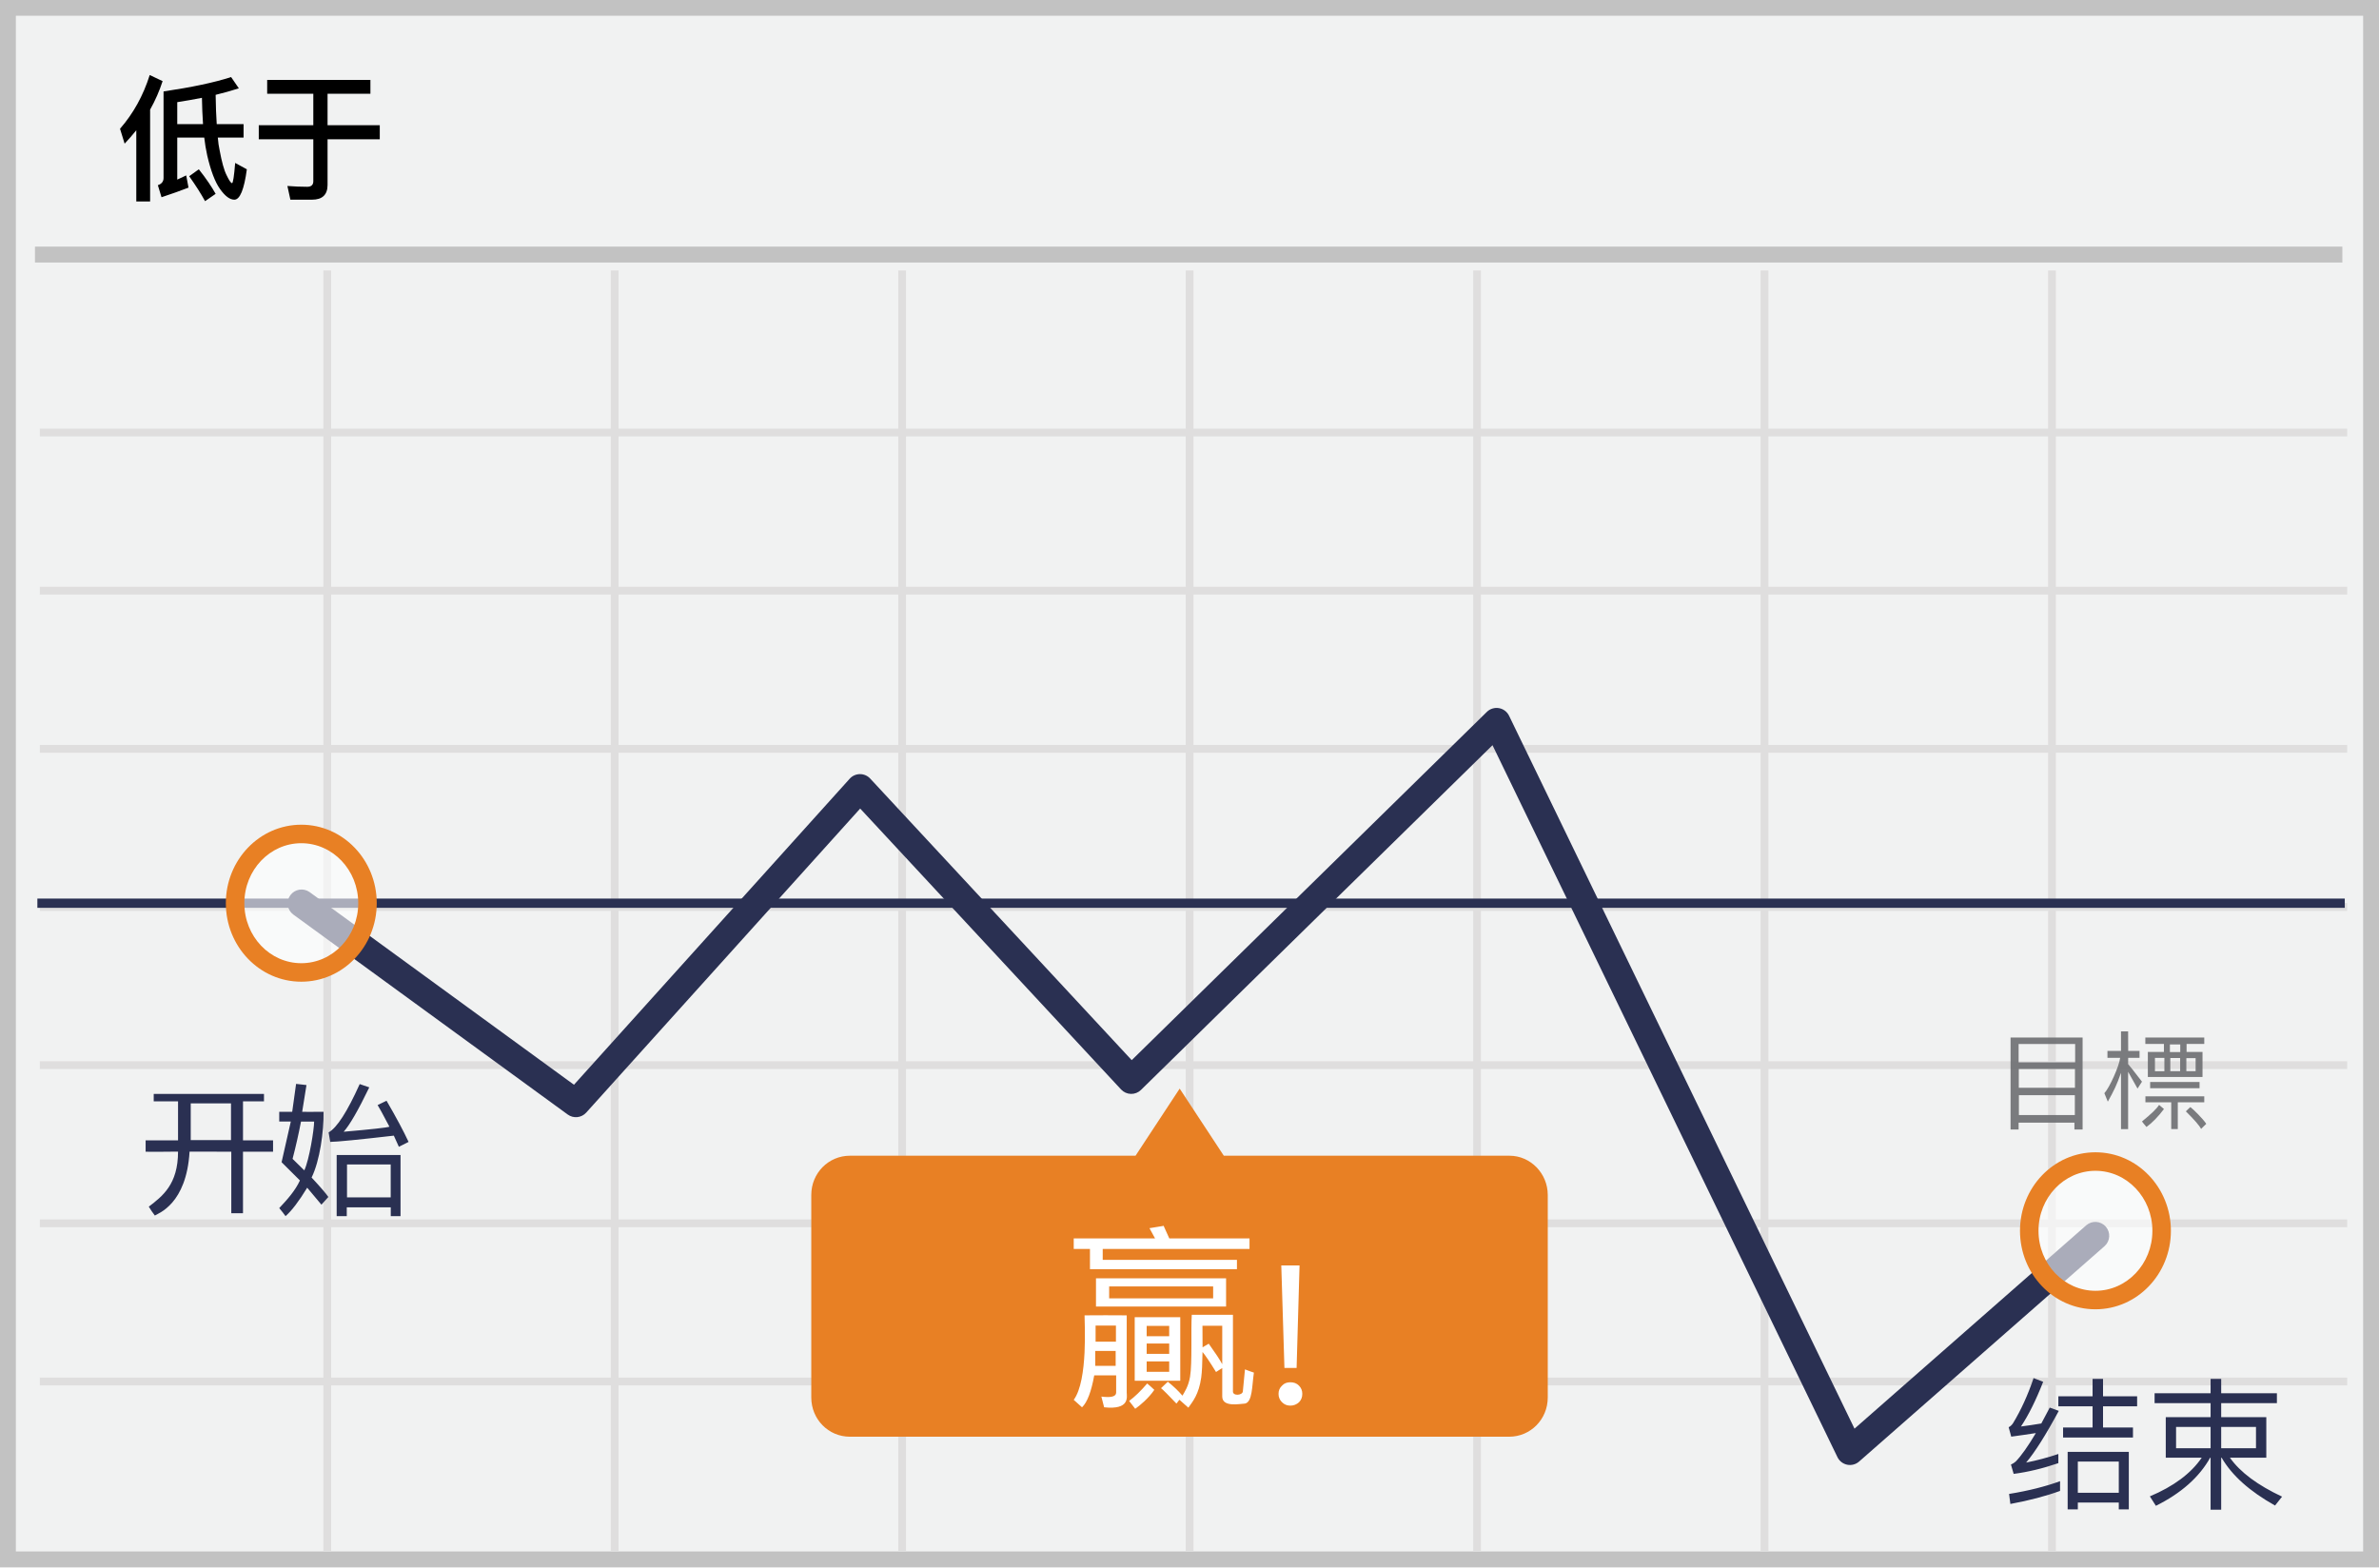
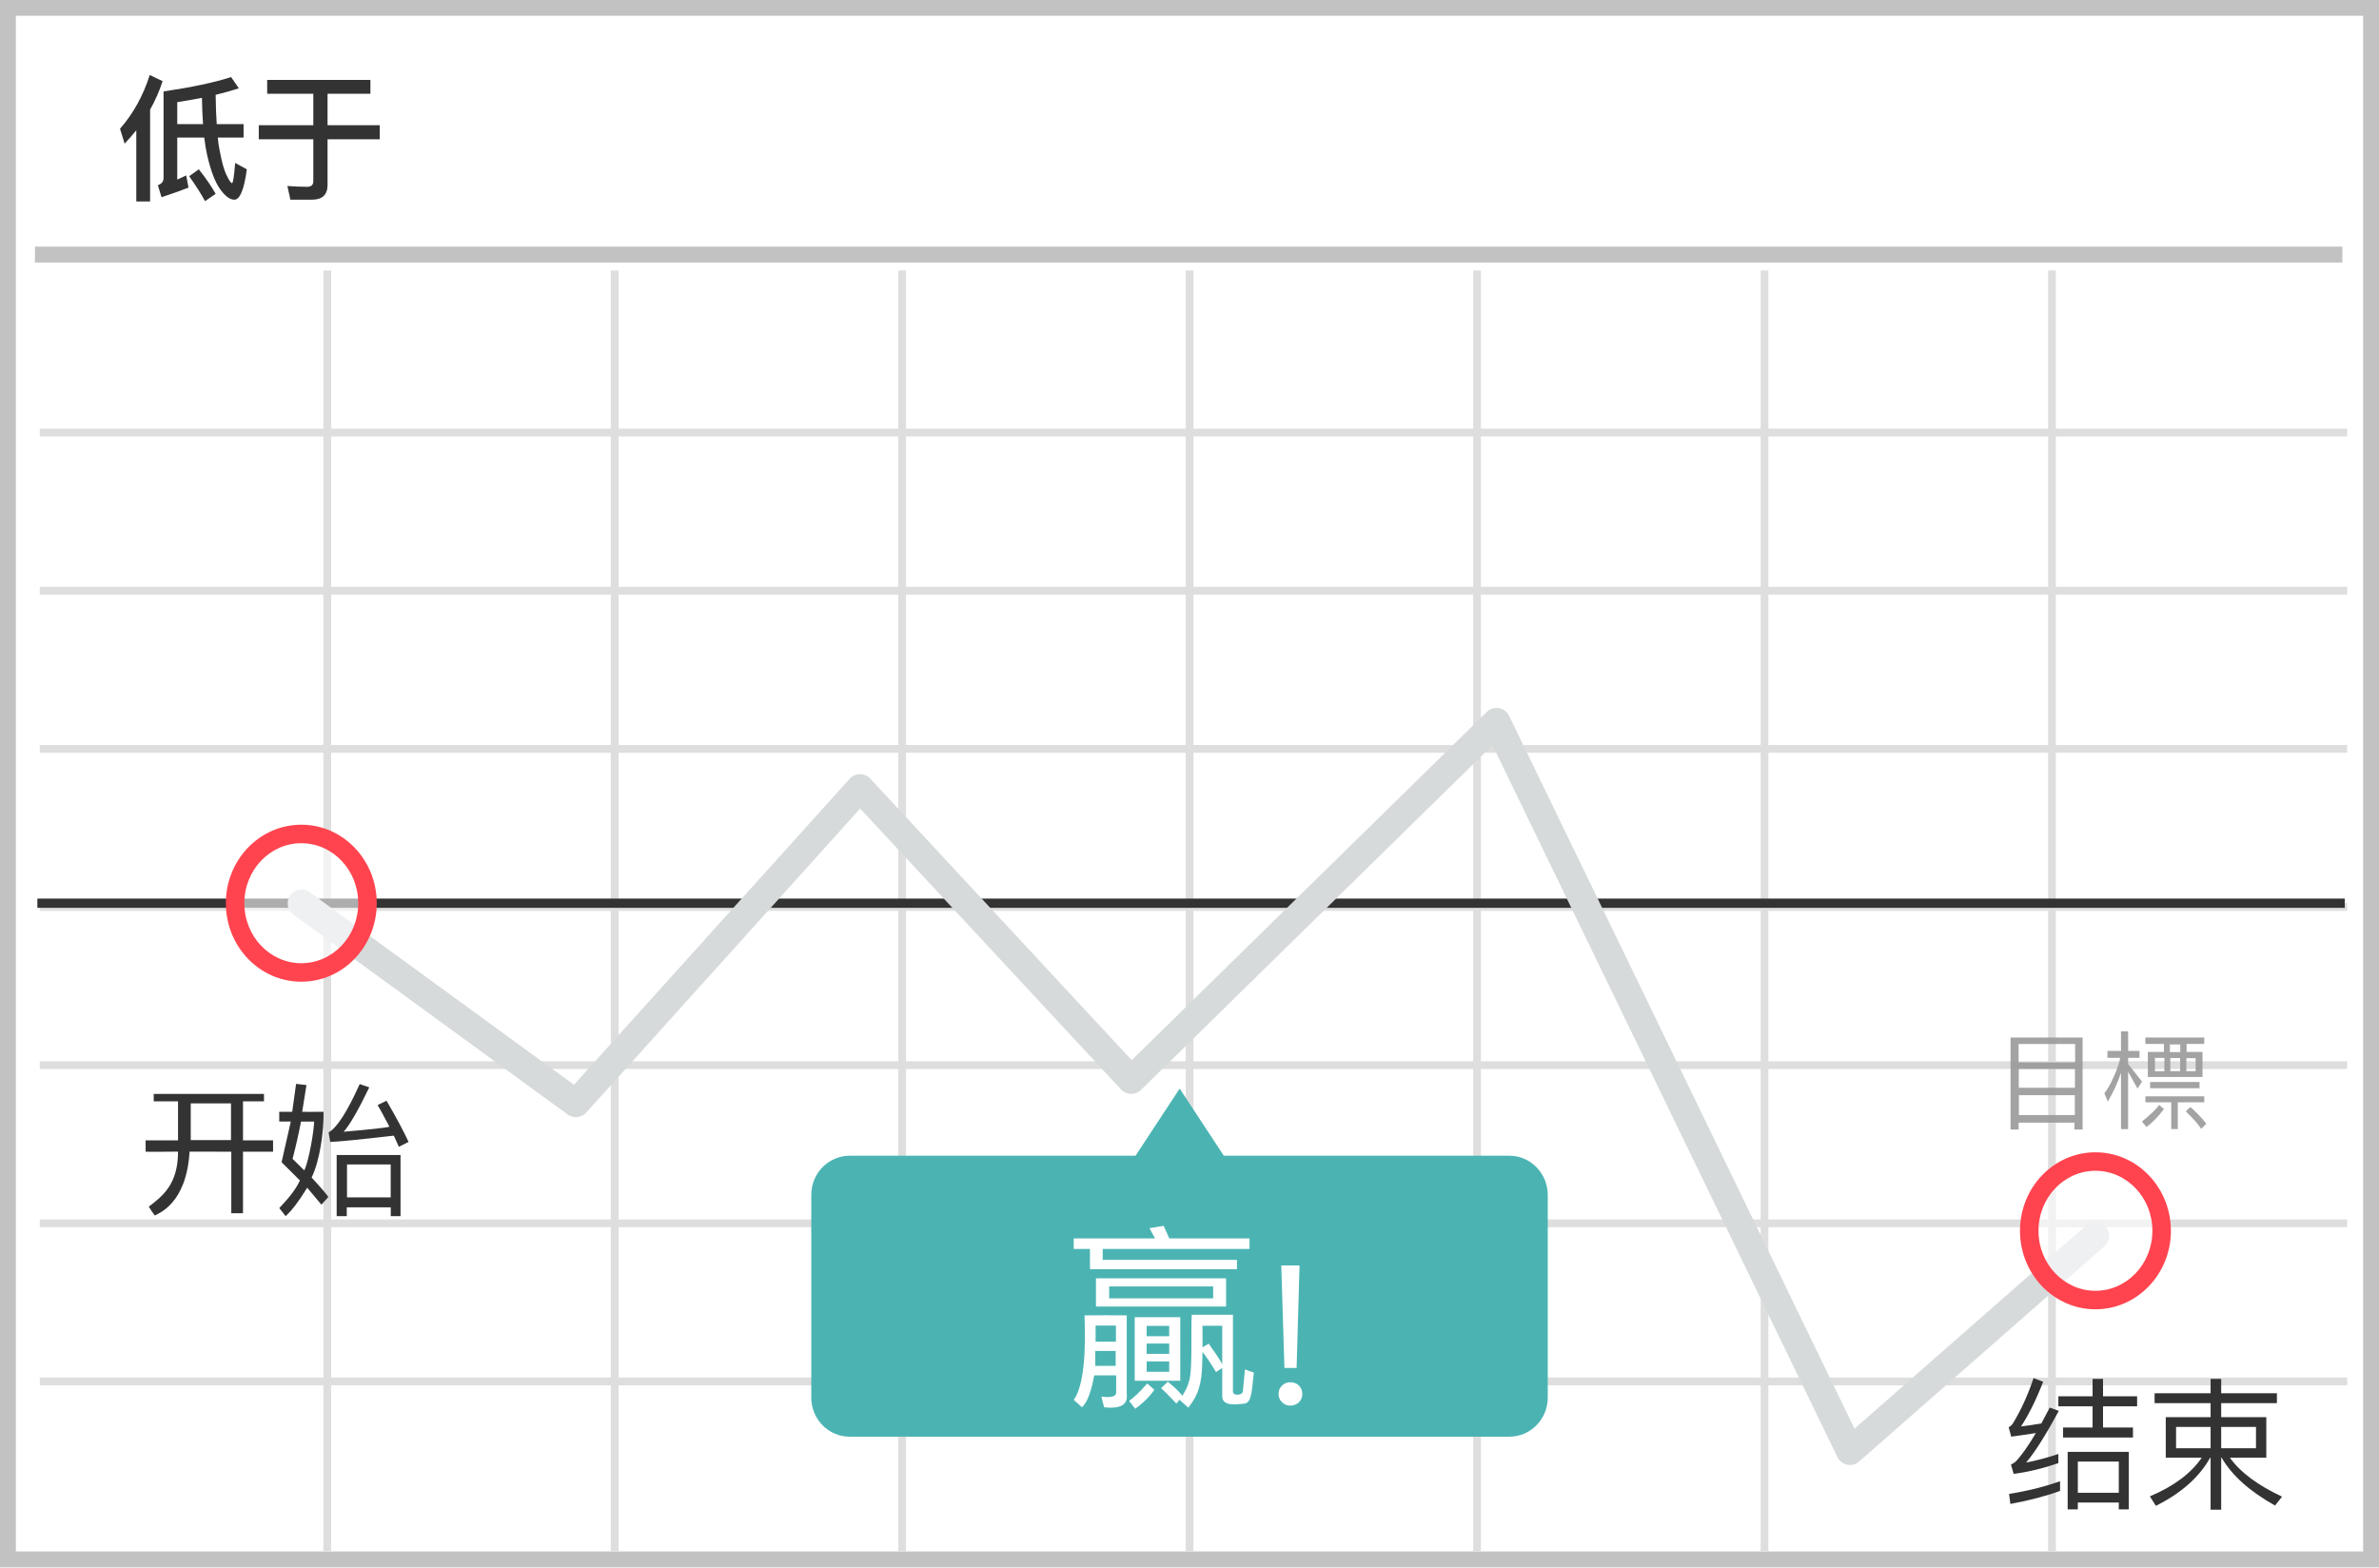
<svg xmlns="http://www.w3.org/2000/svg" width="299" height="197">
  <g fill="none" fill-rule="evenodd">
-     <path fill="#F1F2F2" d="M0 0h299v197H0z" />
+     <path fill="#fff" d="M0 0h299v197H0z" />
    <path d="M1.993 1.98v193.04h295.014V1.98H1.993zM299 0v197H0V0h299z" fill="#C2C2C2" fill-rule="nonzero" />
    <path d="M41.615 54.857v18.905H76.77V54.857H41.615zm0-.976H76.77V34h.973v19.881h35.155V34h.974v19.881h35.155V34H150v19.881h35.155V34h.973v19.881h35.156V34h.973v19.881h35.155V34h.973v19.881H295v.976h-36.615v18.905H295v.976h-36.615v18.905H295v.976h-36.615v18.905H295v.976h-36.615v18.905H295v.976h-36.615v18.905H295v.976h-36.615v18.905H295v.976h-36.615V195h-.973v-20.857h-35.155V195h-.973v-20.857h-35.156V195h-.973v-20.857H150V195h-.973v-20.857h-35.155V195h-.974v-20.857H77.743V195h-.973v-20.857H41.615V195h-.973v-20.857H5v-.976h35.642v-18.905H5v-.976h35.642v-18.905H5v-.976h35.642V114.5H5v-.976h35.642V94.62H5v-.976h35.642V74.738H5v-.976h35.642V54.857H5v-.976h35.642V34h.973v19.881zm215.797.976h-35.155v18.905h35.155V54.857zm-36.128 0h-35.156v18.905h35.156V54.857zm-36.129 0H150v18.905h35.155V54.857zm-36.128 0h-35.155v18.905h35.155V54.857zm-36.129 0H77.743v18.905h35.155V54.857zm-71.283 19.88v18.906H76.77V74.738H41.615zm215.797 0h-35.155v18.906h35.155V74.738zm-36.128 0h-35.156v18.906h35.156V74.738zm-36.129 0H150v18.906h35.155V74.738zm-36.128 0h-35.155v18.906h35.155V74.738zm-36.129 0H77.743v18.906h35.155V74.738zM41.615 94.62v18.905H76.77V94.62H41.615zm215.797 0h-35.155v18.905h35.155V94.62zm-36.128 0h-35.156v18.905h35.156V94.62zm-36.129 0H150v18.905h35.155V94.62zm-36.128 0h-35.155v18.905h35.155V94.62zm-36.129 0H77.743v18.905h35.155V94.62zM41.615 114.5v18.905H76.77V114.5H41.615zm215.797 0h-35.155v18.905h35.155V114.5zm-36.128 0h-35.156v18.905h35.156V114.5zm-36.129 0H150v18.905h35.155V114.5zm-36.128 0h-35.155v18.905h35.155V114.5zm-36.129 0H77.743v18.905h35.155V114.5zm-71.283 19.881v18.905H76.77v-18.905H41.615zm215.797 0h-35.155v18.905h35.155v-18.905zm-36.128 0h-35.156v18.905h35.156v-18.905zm-36.129 0H150v18.905h35.155v-18.905zm-36.128 0h-35.155v18.905h35.155v-18.905zm-36.129 0H77.743v18.905h35.155v-18.905zm-71.283 19.881v18.905H76.77v-18.905H41.615zm215.797 0h-35.155v18.905h35.155v-18.905zm-36.128 0h-35.156v18.905h35.156v-18.905zm-36.129 0H150v18.905h35.155v-18.905zm-36.128 0h-35.155v18.905h35.155v-18.905zm-36.129 0H77.743v18.905h35.155v-18.905z" fill="#DFDEDE" fill-rule="nonzero" />
    <path fill="#C2C2C2" d="M4.395 31h290v2h-290z" />
    <g transform="translate(4.395 88.9)">
-       <path fill="#2A3052" fill-rule="nonzero" d="M.303 25.216v-1.163h290v1.163z" />
-       <path d="M103.714 12.737l-34.432 38.22a1.744 1.744 0 0 1-2.323.242L32.446 26.044a1.744 1.744 0 0 1 2.054-2.818l33.243 24.229 34.655-38.47a1.744 1.744 0 0 1 2.574-.019l32.87 35.397L182.478.586a1.744 1.744 0 0 1 2.79.485l43.416 89.615 29.133-25.569a1.744 1.744 0 0 1 2.3 2.622l-30.854 27.08a1.744 1.744 0 0 1-2.72-.55L183.188 4.774l-44.183 43.333a1.744 1.744 0 0 1-2.499-.058l-32.792-35.313z" fill="#2A3052" fill-rule="nonzero" />
-       <path d="M185.317 56.376h-35.9l-5.547-8.436-5.547 8.436h-35.9c-2.697 0-4.854 2.195-4.854 4.93v25.462c0 2.735 2.157 4.93 4.854 4.93h82.856c2.696 0 4.853-2.195 4.853-4.93V61.306c0-2.696-2.157-4.93-4.815-4.93z" fill="#E88024" />
+       <path fill="#333" fill-rule="nonzero" d="M.303 25.216v-1.163h290v1.163z" />
+       <path d="M103.714 12.737l-34.432 38.22a1.744 1.744 0 01-2.323.242L32.446 26.044a1.744 1.744 0 012.054-2.818l33.243 24.229 34.655-38.47a1.744 1.744 0 012.574-.019l32.87 35.397L182.478.586a1.744 1.744 0 012.79.485l43.416 89.615 29.133-25.569a1.744 1.744 0 012.3 2.622l-30.854 27.08a1.744 1.744 0 01-2.72-.55L183.188 4.774l-44.183 43.333a1.744 1.744 0 01-2.499-.058l-32.792-35.313z" fill="#D6DADB" fill-rule="nonzero" />
+       <path d="M185.317 56.376h-35.9l-5.547-8.436-5.547 8.436h-35.9c-2.697 0-4.854 2.195-4.854 4.93v25.462c0 2.735 2.157 4.93 4.854 4.93h82.856c2.696 0 4.853-2.195 4.853-4.93V61.306c0-2.696-2.157-4.93-4.815-4.93z" fill="#4BB4B3" />
      <ellipse fill="#FFF" opacity=".6" cx="33.473" cy="24.635" rx="8.32" ry="8.705" />
-       <path d="M33.473 34.503c-5.25 0-9.483-4.43-9.483-9.868 0-5.438 4.234-9.868 9.483-9.868 5.25 0 9.483 4.43 9.483 9.868 0 5.438-4.234 9.868-9.483 9.868zm0-2.326c3.94 0 7.157-3.365 7.157-7.542s-3.216-7.542-7.157-7.542c-3.94 0-7.157 3.365-7.157 7.542s3.216 7.542 7.157 7.542z" fill="#E88024" fill-rule="nonzero" />
+       <path d="M33.473 34.503c-5.25 0-9.483-4.43-9.483-9.868 0-5.438 4.234-9.868 9.483-9.868 5.25 0 9.483 4.43 9.483 9.868 0 5.438-4.234 9.868-9.483 9.868zm0-2.326c3.94 0 7.157-3.365 7.157-7.542s-3.216-7.542-7.157-7.542c-3.94 0-7.157 3.365-7.157 7.542s3.216 7.542 7.157 7.542z" fill="#FF444F" fill-rule="nonzero" />
      <ellipse fill="#FFF" opacity=".6" cx="258.967" cy="65.813" rx="8.32" ry="8.705" />
-       <path d="M258.967 75.681c-5.25 0-9.483-4.43-9.483-9.868 0-5.438 4.234-9.868 9.483-9.868 5.25 0 9.483 4.43 9.483 9.868 0 5.438-4.234 9.868-9.483 9.868zm0-2.326c3.94 0 7.157-3.365 7.157-7.542s-3.216-7.542-7.157-7.542c-3.94 0-7.157 3.365-7.157 7.542s3.216 7.542 7.157 7.542z" fill="#E88024" fill-rule="nonzero" />
+       <path d="M258.967 75.681c-5.25 0-9.483-4.43-9.483-9.868 0-5.438 4.234-9.868 9.483-9.868 5.25 0 9.483 4.43 9.483 9.868 0 5.438-4.234 9.868-9.483 9.868zm0-2.326c3.94 0 7.157-3.365 7.157-7.542s-3.216-7.542-7.157-7.542c-3.94 0-7.157 3.365-7.157 7.542s3.216 7.542 7.157 7.542z" fill="#FF444F" fill-rule="nonzero" />
    </g>
-     <g opacity=".9" fill="#6D6E71" fill-rule="nonzero">
+     <g opacity=".9" fill="#999" fill-rule="nonzero">
      <path d="M266.575 141.93h.893v-7.205l1.183 2.11.56-.867c-1.053-1.37-1.634-2.106-1.743-2.211l.01-.783h1.425v-.869h-1.425l-.01-2.457h-.893v2.457h-1.704v.87h1.595c-.097.974-1.338 3.766-1.983 4.444.012.004.157.358.434 1.063.749-1.341 1.147-2.146 1.658-3.632v7.08zm-13.881.052v-11.565h9.054v11.565h-1.028v-.86h-7.015v.86h-1.011zm8.116-10.746h-7.104v2.298h7.104v-2.298zm-.023 3.136h-7.058v2.366h7.058v-2.366zm-.013 3.297h-7.031v2.494h7.03v-2.494h.001zm8.858-7.252h7.408v.808h-2.224v1.003h2.003v3.148h-6.872v-3.148h2.021v-1.003h-2.336v-.808zm4.39.87h-1.302v.959h1.302v-.96.001zm.766 1.722v1.636h1.164v-1.636h-1.164zm-.78-.01h-1.236v1.643h1.236v-1.643zm-1.98-.022h-1.187v1.68h1.186v-1.68h.001zm4.418 3.033v.78h-6.21v-.78h6.21zm.594 1.804v.746h-3.328v3.364h-.825v-3.364h-3.244v-.746h7.397z" />
      <path d="M274.724 139.7c.28-.282.471-.462.571-.54.35.265 1.555 1.442 1.995 2.106-.15.163-.368.377-.651.642-.217-.428-.856-1.164-1.915-2.208zm-3.363-.814c.293.25.497.423.613.52-.728.964-1.46 1.716-2.195 2.256-.2-.22-.39-.451-.568-.69 1.16-.94 1.876-1.634 2.15-2.086z" />
    </g>
    <g fill="#FFF" fill-rule="nonzero">
-       <path d="M144.184 173.905c.35.299.648.567.893.804-.713 1.049-1.808 1.968-2.4 2.378a156.3 156.3 0 0 1-.763-.987c.705-.517 1.461-1.248 2.27-2.195zm4.156-8.334v7.993h-5.726v-7.993h5.726zm-1.392 5.563h-2.831v1.302h2.831v-1.302zm0-2.25h-2.831v1.302h2.831v-1.302zm0-2.218h-2.831v1.301h2.831v-1.301zm10.095-9.669v-1.328h-10.082c-.612-1.343-.845-1.87-.699-1.577l-1.793.293.701 1.284h-10.22v1.328h2.04v2.541h18.473v-1.171h-16.87v-1.37h18.451-.001zm-19.297 3.688h16.352v3.55h-16.352v-3.55zm1.656 1.019v1.503h13.07v-1.503h-13.07zm-3.092 3.638c1.76-.016 3.526-.016 5.3 0v9.705c0 .514.443 2.207-2.839 1.852l-.348-1.346c1.239.16 1.859-.008 1.859-.506v-2.165h-2.755c-.37 2.055-.88 3.394-1.534 4.017-.202-.169-.55-.48-1.044-.935 1.828-2.472 1.344-9.829 1.362-10.622h-.001zm1.343 4.472v1.873h2.567v-1.873h-2.567zm2.601-3.184h-2.557v2.019h2.557v-2.02.001z" />
-       <path d="M153.615 171.962l-.781.502c-.764-1.244-1.33-2.084-1.697-2.518-.018 1.479-.072 2.548-.164 3.207-.296 2.14-1.088 3.045-1.618 3.795l-1.123-.997-.374.481c-.985-1.041-1.63-1.686-1.936-1.934.325-.306.608-.576.85-.81a13.03 13.03 0 0 1 1.842 1.75c.246-.445.741-1.114.956-2.382.288-1.694.092-5.99.217-7.784 2.223-.007 3.948-.007 5.173 0v9.599c-.059.657 1.248.542 1.248 0l.264-2.737a19.4 19.4 0 0 0 1.122.406c-.248 1.671-.173 3.7-1.122 3.892-.673.032-2.857.494-2.857-.892v-3.578zm0-.431v-4.877h-2.487c.014 1.006.019 1.908.014 2.706l.776-.456c.85 1.187 1.415 2.046 1.696 2.578v.049h.001z" />
+       <path d="M144.184 173.905c.35.299.648.567.893.804-.713 1.049-1.808 1.968-2.4 2.378a156.3 156.3 0 01-.763-.987c.705-.517 1.461-1.248 2.27-2.195zm4.156-8.334v7.993h-5.726v-7.993h5.726zm-1.392 5.563h-2.831v1.302h2.831v-1.302zm0-2.25h-2.831v1.302h2.831v-1.302zm0-2.218h-2.831v1.301h2.831v-1.301zm10.095-9.669v-1.328h-10.082c-.612-1.343-.845-1.87-.699-1.577l-1.793.293.701 1.284h-10.22v1.328h2.04v2.541h18.473v-1.171h-16.87v-1.37h18.451-.001zm-19.297 3.688h16.352v3.55h-16.352v-3.55zm1.656 1.019v1.503h13.07v-1.503h-13.07zm-3.092 3.638c1.76-.016 3.526-.016 5.3 0v9.705c0 .514.443 2.207-2.839 1.852l-.348-1.346c1.239.16 1.859-.008 1.859-.506v-2.165h-2.755c-.37 2.055-.88 3.394-1.534 4.017-.202-.169-.55-.48-1.044-.935 1.828-2.472 1.344-9.829 1.362-10.622h-.001zm1.343 4.472v1.873h2.567v-1.873h-2.567zm2.601-3.184h-2.557v2.019h2.557v-2.02.001z" />
+       <path d="M153.615 171.962l-.781.502c-.764-1.244-1.33-2.084-1.697-2.518-.018 1.479-.072 2.548-.164 3.207-.296 2.14-1.088 3.045-1.618 3.795l-1.123-.997-.374.481c-.985-1.041-1.63-1.686-1.936-1.934.325-.306.608-.576.85-.81a13.03 13.03 0 011.842 1.75c.246-.445.741-1.114.956-2.382.288-1.694.092-5.99.217-7.784 2.223-.007 3.948-.007 5.173 0v9.599c-.059.657 1.248.542 1.248 0l.264-2.737a19.4 19.4 0 001.122.406c-.248 1.671-.173 3.7-1.122 3.892-.673.032-2.857.494-2.857-.892v-3.578zm0-.431v-4.877h-2.487c.014 1.006.019 1.908.014 2.706l.776-.456c.85 1.187 1.415 2.046 1.696 2.578v.049h.001z" />
    </g>
    <path d="M161.036 159.071h2.295l-.37 12.882h-1.53l-.395-12.882zm1.135 14.683c.444 0 .79.123 1.086.42.271.27.42.616.42 1.036 0 .444-.149.79-.42 1.061-.297.271-.667.42-1.086.42-.42 0-.765-.149-1.037-.42-.29-.276-.45-.66-.444-1.061 0-.42.148-.765.444-1.037.272-.296.617-.419 1.037-.419z" fill="#FFF" fill-rule="nonzero" />
-     <path d="M37.213 136.247l1.306.147-.54 3.36c.174.013 1.07.013 2.686 0 .045 2.467-.465 6.15-1.502 8.266 1.115 1.198 1.817 2.012 2.105 2.442l-.87.97-1.788-2.135c-1.043 1.71-1.95 2.901-2.72 3.574a19.066 19.066 0 0 0-.795-1.01c1.01-1.078 2.006-2.18 2.6-3.475l-2.304-2.295 1.158-5.113h-1.454v-1.223h1.63l.488-3.508zm2.267 4.739h-1.648a73.095 73.095 0 0 1-1.061 4.683c.612.596 1.104 1.08 1.475 1.45.63-1.346 1.234-5.175 1.234-6.133zm5.728-4.716l1.203.413c-1.382 2.866-2.454 4.726-3.218 5.58 3.483-.303 5.4-.515 5.752-.634-.853-1.619-1.348-2.525-1.486-2.72l1.123-.544c1.212 2.085 2.135 3.81 2.77 5.175l-1.22.615-.635-1.402c-4.404.507-7.068.77-7.994.787-.07-.454-.137-.853-.203-1.196 1.043-.574 2.346-2.598 3.908-6.073v-.001zm3.905 16.601v-1.108h-5.53v1.108h-1.27v-7.684h8.027v7.684h-1.227zm-.01-6.5h-5.489v4.138h5.49v-4.139l-.001.001zm-29.783-7.934v-.926h13.858v.926h-2.637v4.91h3.778v1.425H30.54v7.734h-1.47v-7.734l-5.244-.012c-.392 6.603-3.922 7.746-4.362 8.036a10.906 10.906 0 0 1-.764-1.116c1.72-1.319 3.677-2.791 3.677-6.92-1.47.008-3.111.04-4.075.012v-1.426h4.075v-4.909H19.32zm9.713.259h-5.061v4.618h5.061v-4.618z" fill="#2A3052" fill-rule="nonzero" />
-     <path d="M22.278 17.292v5.285c.375-.17.75-.341 1.125-.529l.29 1.535c-.972.375-2.097.784-3.393 1.21l-.46-1.517c.477-.154.716-.46.716-.904V11.495c3.563-.528 6.393-1.125 8.49-1.807l.972 1.415a40.77 40.77 0 0 1-2.916.818c.017 1.415.069 2.643.137 3.683h3.375v1.688h-3.239c.051.613.12 1.125.222 1.568.273 1.483.562 2.54.886 3.171.307.648.546.99.682.99.12 0 .256-.853.392-2.541l1.467.801c-.341 2.54-.87 3.82-1.569 3.82-.58 0-1.176-.461-1.807-1.348-.63-.886-1.16-2.301-1.603-4.21a22.063 22.063 0 0 1-.375-2.251h-3.392zm3.102-4.996a76.04 76.04 0 0 1-3.102.546v2.762h3.239a63.543 63.543 0 0 1-.137-3.308zm-.392 8.985c.921 1.16 1.62 2.2 2.114 3.086l-1.33.92c-.51-.937-1.176-1.977-1.994-3.136l1.21-.87zM18.817 9.432l1.62.767a19.661 19.661 0 0 1-1.57 3.58v11.543H17.13v-8.95c-.46.579-.955 1.141-1.466 1.687l-.58-1.875c1.67-1.91 2.915-4.16 3.734-6.752h-.001zm14.764.614h12.974v1.739h-5.387v3.955h6.563v1.773h-6.563v5.729c0 1.227-.648 1.858-1.944 1.858h-2.728l-.375-1.722c.87.068 1.705.102 2.49.102.51 0 .767-.238.767-.699v-5.268h-6.854V15.74h6.854v-3.955H33.58v-1.739h.001z" fill="#000" fill-rule="nonzero" />
-     <path d="M258.916 186.188v1.224c-1.836.666-3.906 1.206-6.246 1.638l-.162-1.26c2.448-.396 4.572-.936 6.408-1.602zm-3.33-12.96l1.206.468c-.918 2.34-1.854 4.212-2.79 5.616a67.48 67.48 0 0 0 2.556-.378c.342-.648.702-1.314 1.062-1.998l1.134.414c-1.638 3.042-3.006 5.202-4.104 6.498 1.368-.27 2.718-.63 4.05-1.08v1.152c-1.944.666-3.816 1.116-5.616 1.35l-.342-1.17c.234-.108.432-.234.594-.378.684-.702 1.53-1.89 2.538-3.582-1.026.162-2.052.306-3.096.45l-.324-1.188c.198-.09.378-.252.54-.486 1.008-1.656 1.872-3.546 2.592-5.688zm3.114 2.286h4.302v-2.178h1.314v2.178h4.284v1.26h-4.284v2.664h3.762v1.26h-8.784v-1.26h3.708v-2.664H258.7v-1.26zm8.856 6.984v7.236h-1.26v-.864h-5.148v.864h-1.278v-7.236h7.686zm-6.408 5.148h5.148v-3.924h-5.148v3.924zm9.648-12.51h7.038v-1.8h1.332v1.8h7.002v1.242h-7.002v1.764h5.67v5.094h-4.572c1.296 1.836 3.492 3.456 6.552 4.896l-.882 1.116c-3.186-1.782-5.418-3.78-6.714-6.012h-.054v6.534h-1.332v-6.534h-.054c-1.368 2.448-3.636 4.464-6.822 6.048l-.756-1.188c2.988-1.26 5.166-2.88 6.516-4.86H272.2v-5.094h5.634v-1.764h-7.038v-1.242zm12.744 6.912v-2.682h-4.374v2.682h4.374zm-5.706 0v-2.682h-4.338v2.682h4.338z" fill="#2A3052" fill-rule="nonzero" />
+     <path d="M37.213 136.247l1.306.147-.54 3.36c.174.013 1.07.013 2.686 0 .045 2.467-.465 6.15-1.502 8.266 1.115 1.198 1.817 2.012 2.105 2.442l-.87.97-1.788-2.135c-1.043 1.71-1.95 2.901-2.72 3.574a19.066 19.066 0 00-.795-1.01c1.01-1.078 2.006-2.18 2.6-3.475l-2.304-2.295 1.158-5.113h-1.454v-1.223h1.63l.488-3.508zm2.267 4.739h-1.648a73.095 73.095 0 01-1.061 4.683c.612.596 1.104 1.08 1.475 1.45.63-1.346 1.234-5.175 1.234-6.133zm5.728-4.716l1.203.413c-1.382 2.866-2.454 4.726-3.218 5.58 3.483-.303 5.4-.515 5.752-.634-.853-1.619-1.348-2.525-1.486-2.72l1.123-.544c1.212 2.085 2.135 3.81 2.77 5.175l-1.22.615-.635-1.402c-4.404.507-7.068.77-7.994.787-.07-.454-.137-.853-.203-1.196 1.043-.574 2.346-2.598 3.908-6.073v-.001zm3.905 16.601v-1.108h-5.53v1.108h-1.27v-7.684h8.027v7.684h-1.227zm-.01-6.5h-5.489v4.138h5.49v-4.139l-.001.001zm-29.783-7.934v-.926h13.858v.926h-2.637v4.91h3.778v1.425H30.54v7.734h-1.47v-7.734l-5.244-.012c-.392 6.603-3.922 7.746-4.362 8.036a10.906 10.906 0 01-.764-1.116c1.72-1.319 3.677-2.791 3.677-6.92-1.47.008-3.111.04-4.075.012v-1.426h4.075v-4.909H19.32zm9.713.259h-5.061v4.618h5.061v-4.618zM22.278 17.292v5.285c.375-.17.75-.341 1.125-.529l.29 1.535c-.972.375-2.097.784-3.393 1.21l-.46-1.517c.477-.154.716-.46.716-.904V11.495c3.563-.528 6.393-1.125 8.49-1.807l.972 1.415a40.77 40.77 0 01-2.916.818c.017 1.415.069 2.643.137 3.683h3.375v1.688h-3.239c.051.613.12 1.125.222 1.568.273 1.483.562 2.54.886 3.171.307.648.546.99.682.99.12 0 .256-.853.392-2.541l1.467.801c-.341 2.54-.87 3.82-1.569 3.82-.58 0-1.176-.461-1.807-1.348-.63-.886-1.16-2.301-1.603-4.21a22.063 22.063 0 01-.375-2.251h-3.392zm3.102-4.996a76.04 76.04 0 01-3.102.546v2.762h3.239a63.543 63.543 0 01-.137-3.308zm-.392 8.985c.921 1.16 1.62 2.2 2.114 3.086l-1.33.92c-.51-.937-1.176-1.977-1.994-3.136l1.21-.87zM18.817 9.432l1.62.767a19.661 19.661 0 01-1.57 3.58v11.543H17.13v-8.95c-.46.579-.955 1.141-1.466 1.687l-.58-1.875c1.67-1.91 2.915-4.16 3.734-6.752h-.001zm14.764.614h12.974v1.739h-5.387v3.955h6.563v1.773h-6.563v5.729c0 1.227-.648 1.858-1.944 1.858h-2.728l-.375-1.722c.87.068 1.705.102 2.49.102.51 0 .767-.238.767-.699v-5.268h-6.854V15.74h6.854v-3.955H33.58v-1.739h.001zM258.916 186.188v1.224c-1.836.666-3.906 1.206-6.246 1.638l-.162-1.26c2.448-.396 4.572-.936 6.408-1.602zm-3.33-12.96l1.206.468c-.918 2.34-1.854 4.212-2.79 5.616a67.48 67.48 0 002.556-.378c.342-.648.702-1.314 1.062-1.998l1.134.414c-1.638 3.042-3.006 5.202-4.104 6.498 1.368-.27 2.718-.63 4.05-1.08v1.152c-1.944.666-3.816 1.116-5.616 1.35l-.342-1.17c.234-.108.432-.234.594-.378.684-.702 1.53-1.89 2.538-3.582-1.026.162-2.052.306-3.096.45l-.324-1.188c.198-.09.378-.252.54-.486 1.008-1.656 1.872-3.546 2.592-5.688zm3.114 2.286h4.302v-2.178h1.314v2.178h4.284v1.26h-4.284v2.664h3.762v1.26h-8.784v-1.26h3.708v-2.664H258.7v-1.26zm8.856 6.984v7.236h-1.26v-.864h-5.148v.864h-1.278v-7.236h7.686zm-6.408 5.148h5.148v-3.924h-5.148v3.924zm9.648-12.51h7.038v-1.8h1.332v1.8h7.002v1.242h-7.002v1.764h5.67v5.094h-4.572c1.296 1.836 3.492 3.456 6.552 4.896l-.882 1.116c-3.186-1.782-5.418-3.78-6.714-6.012h-.054v6.534h-1.332v-6.534h-.054c-1.368 2.448-3.636 4.464-6.822 6.048l-.756-1.188c2.988-1.26 5.166-2.88 6.516-4.86H272.2v-5.094h5.634v-1.764h-7.038v-1.242zm12.744 6.912v-2.682h-4.374v2.682h4.374zm-5.706 0v-2.682h-4.338v2.682h4.338z" fill="#333" fill-rule="nonzero" />
  </g>
</svg>
